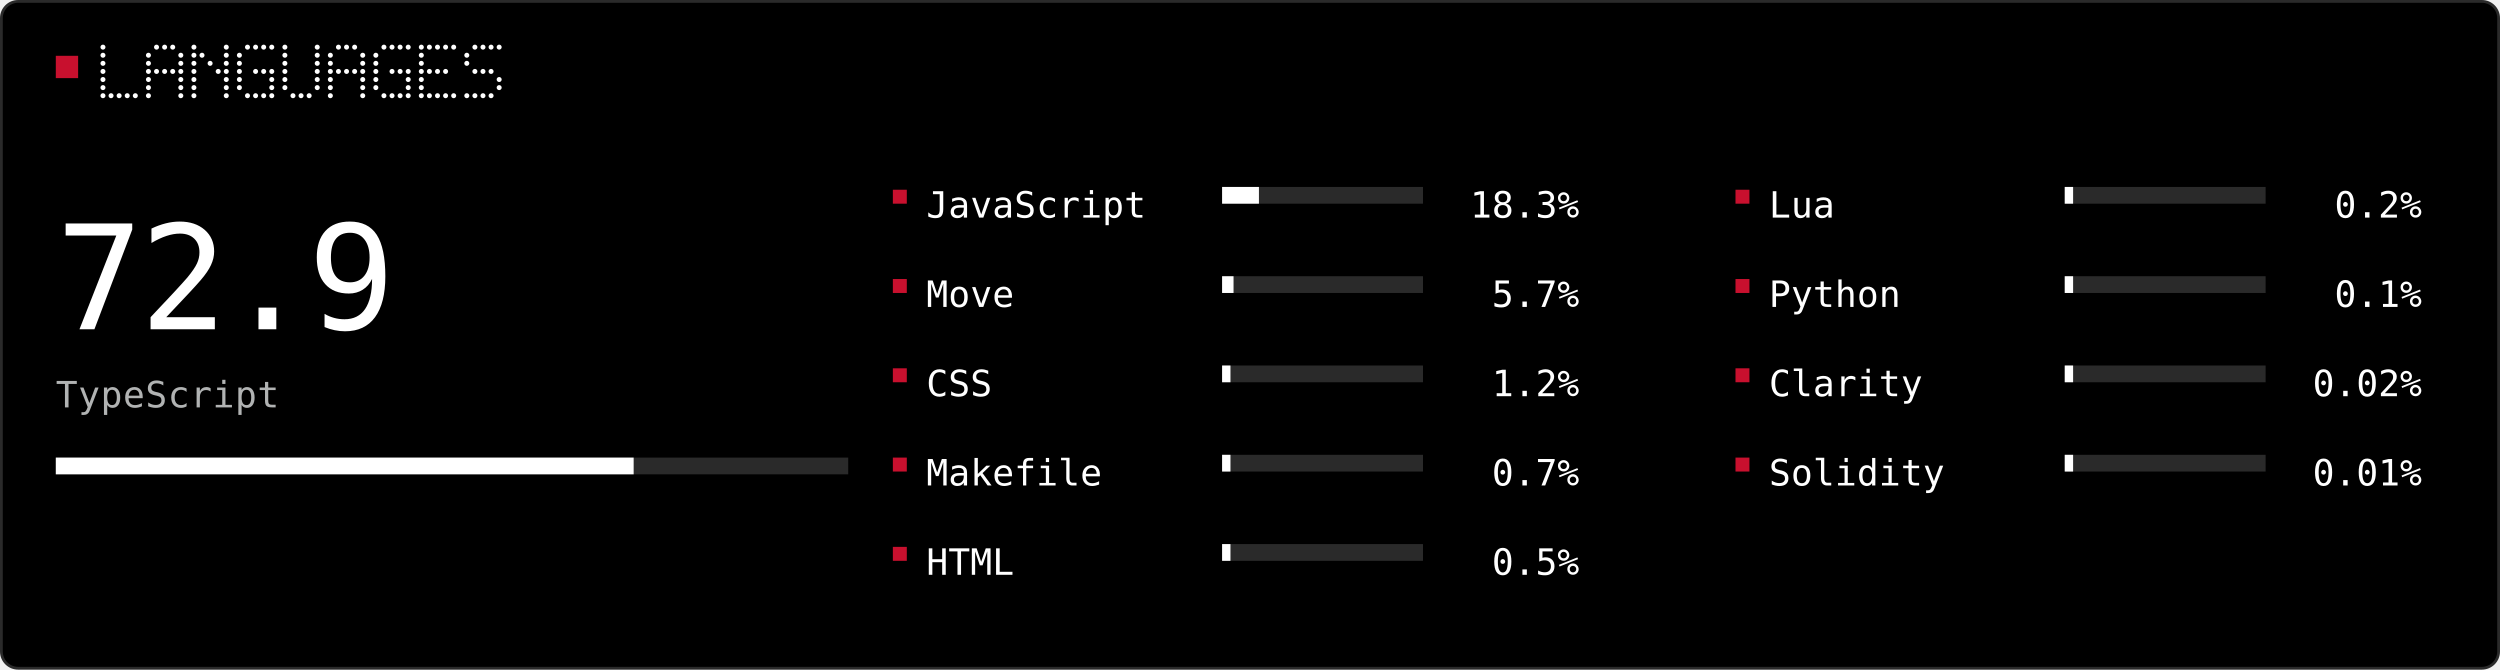
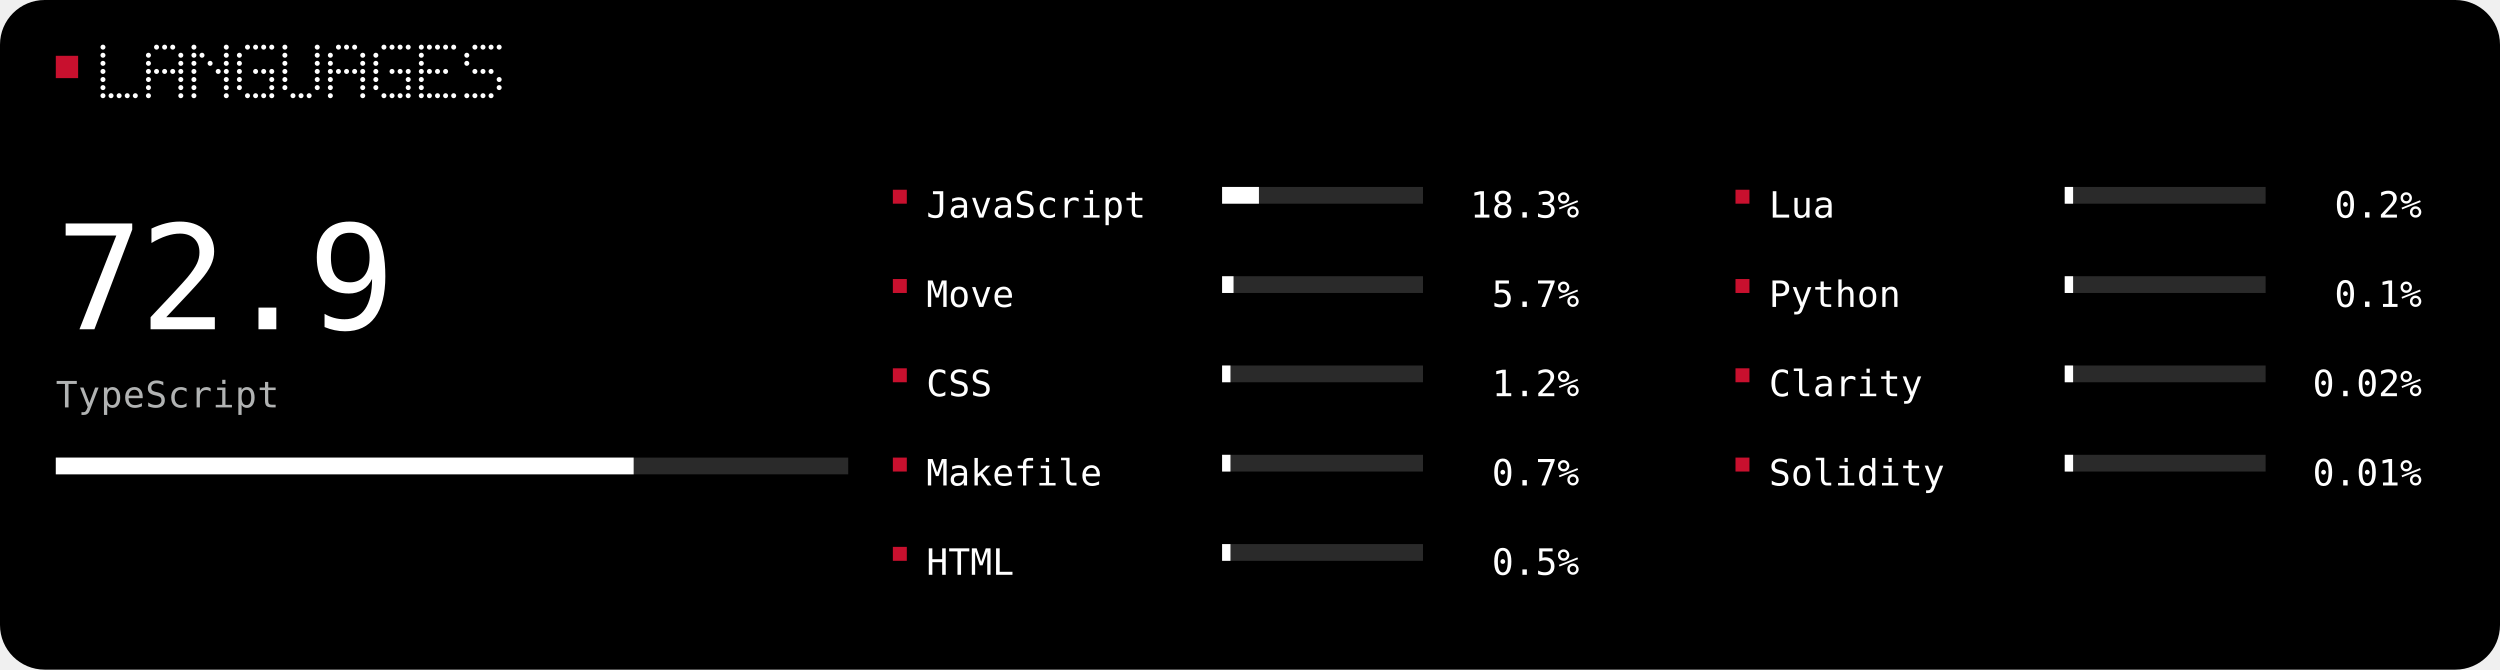
<svg xmlns="http://www.w3.org/2000/svg" width="896" height="240" viewBox="0 0 896 240" role="img">
-   <rect x="0.5" y="0.5" width="895" height="239" rx="6" fill="#000000" stroke="#2A2A2A" stroke-width="1" />
+   <rect width="896" height="240" rx="16" fill="#000000" />
  <rect x="20" y="20" width="8" height="8" fill="#C8102E" />
  <circle cx="36.9" cy="16.9" r="0.90" fill="#FFFFFF" />
  <circle cx="36.9" cy="19.8" r="0.90" fill="#FFFFFF" />
  <circle cx="36.9" cy="22.7" r="0.90" fill="#FFFFFF" />
  <circle cx="36.9" cy="25.6" r="0.90" fill="#FFFFFF" />
  <circle cx="36.9" cy="28.5" r="0.90" fill="#FFFFFF" />
  <circle cx="36.9" cy="31.4" r="0.90" fill="#FFFFFF" />
  <circle cx="36.9" cy="34.3" r="0.90" fill="#FFFFFF" />
  <circle cx="39.8" cy="34.3" r="0.90" fill="#FFFFFF" />
  <circle cx="42.7" cy="34.3" r="0.90" fill="#FFFFFF" />
  <circle cx="45.6" cy="34.3" r="0.90" fill="#FFFFFF" />
  <circle cx="48.5" cy="34.3" r="0.90" fill="#FFFFFF" />
  <circle cx="56.1" cy="16.9" r="0.90" fill="#FFFFFF" />
  <circle cx="59.0" cy="16.9" r="0.90" fill="#FFFFFF" />
  <circle cx="61.9" cy="16.9" r="0.90" fill="#FFFFFF" />
  <circle cx="53.2" cy="19.8" r="0.90" fill="#FFFFFF" />
  <circle cx="64.8" cy="19.8" r="0.90" fill="#FFFFFF" />
  <circle cx="53.2" cy="22.7" r="0.90" fill="#FFFFFF" />
  <circle cx="64.8" cy="22.7" r="0.90" fill="#FFFFFF" />
  <circle cx="53.2" cy="25.6" r="0.90" fill="#FFFFFF" />
  <circle cx="56.1" cy="25.6" r="0.90" fill="#FFFFFF" />
  <circle cx="59.0" cy="25.6" r="0.90" fill="#FFFFFF" />
  <circle cx="61.9" cy="25.6" r="0.90" fill="#FFFFFF" />
  <circle cx="64.8" cy="25.6" r="0.90" fill="#FFFFFF" />
  <circle cx="53.2" cy="28.5" r="0.90" fill="#FFFFFF" />
  <circle cx="64.8" cy="28.5" r="0.90" fill="#FFFFFF" />
  <circle cx="53.2" cy="31.4" r="0.90" fill="#FFFFFF" />
  <circle cx="64.8" cy="31.4" r="0.90" fill="#FFFFFF" />
  <circle cx="53.2" cy="34.3" r="0.90" fill="#FFFFFF" />
  <circle cx="64.8" cy="34.3" r="0.90" fill="#FFFFFF" />
  <circle cx="69.5" cy="16.9" r="0.90" fill="#FFFFFF" />
  <circle cx="81.1" cy="16.9" r="0.90" fill="#FFFFFF" />
  <circle cx="69.5" cy="19.8" r="0.90" fill="#FFFFFF" />
  <circle cx="72.4" cy="19.8" r="0.90" fill="#FFFFFF" />
  <circle cx="81.1" cy="19.8" r="0.90" fill="#FFFFFF" />
  <circle cx="69.5" cy="22.7" r="0.90" fill="#FFFFFF" />
  <circle cx="75.3" cy="22.7" r="0.90" fill="#FFFFFF" />
  <circle cx="81.1" cy="22.7" r="0.90" fill="#FFFFFF" />
  <circle cx="69.5" cy="25.6" r="0.90" fill="#FFFFFF" />
  <circle cx="78.2" cy="25.6" r="0.90" fill="#FFFFFF" />
  <circle cx="81.1" cy="25.6" r="0.90" fill="#FFFFFF" />
  <circle cx="69.5" cy="28.5" r="0.90" fill="#FFFFFF" />
  <circle cx="81.1" cy="28.5" r="0.90" fill="#FFFFFF" />
  <circle cx="69.5" cy="31.4" r="0.90" fill="#FFFFFF" />
  <circle cx="81.1" cy="31.4" r="0.90" fill="#FFFFFF" />
  <circle cx="69.5" cy="34.3" r="0.90" fill="#FFFFFF" />
  <circle cx="81.1" cy="34.3" r="0.90" fill="#FFFFFF" />
  <circle cx="88.7" cy="16.9" r="0.90" fill="#FFFFFF" />
  <circle cx="91.6" cy="16.9" r="0.90" fill="#FFFFFF" />
  <circle cx="94.5" cy="16.9" r="0.90" fill="#FFFFFF" />
  <circle cx="97.4" cy="16.9" r="0.90" fill="#FFFFFF" />
  <circle cx="85.8" cy="19.8" r="0.90" fill="#FFFFFF" />
  <circle cx="85.8" cy="22.7" r="0.90" fill="#FFFFFF" />
  <circle cx="85.8" cy="25.6" r="0.90" fill="#FFFFFF" />
  <circle cx="91.6" cy="25.6" r="0.90" fill="#FFFFFF" />
  <circle cx="94.5" cy="25.6" r="0.90" fill="#FFFFFF" />
  <circle cx="97.4" cy="25.6" r="0.90" fill="#FFFFFF" />
  <circle cx="85.8" cy="28.5" r="0.90" fill="#FFFFFF" />
  <circle cx="97.4" cy="28.5" r="0.90" fill="#FFFFFF" />
  <circle cx="85.8" cy="31.4" r="0.90" fill="#FFFFFF" />
  <circle cx="97.4" cy="31.4" r="0.90" fill="#FFFFFF" />
  <circle cx="88.7" cy="34.3" r="0.90" fill="#FFFFFF" />
  <circle cx="91.6" cy="34.3" r="0.90" fill="#FFFFFF" />
  <circle cx="94.5" cy="34.3" r="0.90" fill="#FFFFFF" />
  <circle cx="97.4" cy="34.3" r="0.90" fill="#FFFFFF" />
  <circle cx="102.1" cy="16.9" r="0.90" fill="#FFFFFF" />
  <circle cx="113.7" cy="16.9" r="0.90" fill="#FFFFFF" />
  <circle cx="102.1" cy="19.8" r="0.90" fill="#FFFFFF" />
  <circle cx="113.7" cy="19.8" r="0.90" fill="#FFFFFF" />
  <circle cx="102.1" cy="22.7" r="0.90" fill="#FFFFFF" />
  <circle cx="113.7" cy="22.7" r="0.90" fill="#FFFFFF" />
  <circle cx="102.1" cy="25.6" r="0.90" fill="#FFFFFF" />
  <circle cx="113.7" cy="25.6" r="0.90" fill="#FFFFFF" />
  <circle cx="102.1" cy="28.5" r="0.90" fill="#FFFFFF" />
  <circle cx="113.7" cy="28.5" r="0.90" fill="#FFFFFF" />
  <circle cx="102.1" cy="31.4" r="0.90" fill="#FFFFFF" />
  <circle cx="113.7" cy="31.4" r="0.90" fill="#FFFFFF" />
  <circle cx="105.0" cy="34.3" r="0.90" fill="#FFFFFF" />
  <circle cx="107.9" cy="34.3" r="0.90" fill="#FFFFFF" />
  <circle cx="110.8" cy="34.3" r="0.90" fill="#FFFFFF" />
  <circle cx="121.3" cy="16.9" r="0.90" fill="#FFFFFF" />
  <circle cx="124.2" cy="16.9" r="0.90" fill="#FFFFFF" />
  <circle cx="127.1" cy="16.9" r="0.90" fill="#FFFFFF" />
  <circle cx="118.4" cy="19.8" r="0.90" fill="#FFFFFF" />
  <circle cx="130.0" cy="19.8" r="0.90" fill="#FFFFFF" />
  <circle cx="118.4" cy="22.7" r="0.90" fill="#FFFFFF" />
  <circle cx="130.0" cy="22.7" r="0.90" fill="#FFFFFF" />
  <circle cx="118.4" cy="25.6" r="0.90" fill="#FFFFFF" />
  <circle cx="121.3" cy="25.6" r="0.90" fill="#FFFFFF" />
  <circle cx="124.2" cy="25.6" r="0.90" fill="#FFFFFF" />
  <circle cx="127.1" cy="25.6" r="0.90" fill="#FFFFFF" />
  <circle cx="130.0" cy="25.6" r="0.90" fill="#FFFFFF" />
  <circle cx="118.4" cy="28.5" r="0.90" fill="#FFFFFF" />
  <circle cx="130.0" cy="28.5" r="0.90" fill="#FFFFFF" />
  <circle cx="118.4" cy="31.4" r="0.90" fill="#FFFFFF" />
  <circle cx="130.0" cy="31.4" r="0.90" fill="#FFFFFF" />
  <circle cx="118.4" cy="34.3" r="0.90" fill="#FFFFFF" />
  <circle cx="130.0" cy="34.3" r="0.90" fill="#FFFFFF" />
  <circle cx="137.6" cy="16.9" r="0.90" fill="#FFFFFF" />
  <circle cx="140.5" cy="16.9" r="0.90" fill="#FFFFFF" />
  <circle cx="143.4" cy="16.9" r="0.90" fill="#FFFFFF" />
  <circle cx="146.3" cy="16.9" r="0.90" fill="#FFFFFF" />
  <circle cx="134.7" cy="19.8" r="0.90" fill="#FFFFFF" />
  <circle cx="134.7" cy="22.7" r="0.90" fill="#FFFFFF" />
  <circle cx="134.7" cy="25.6" r="0.90" fill="#FFFFFF" />
  <circle cx="140.5" cy="25.6" r="0.90" fill="#FFFFFF" />
  <circle cx="143.4" cy="25.6" r="0.90" fill="#FFFFFF" />
  <circle cx="146.3" cy="25.6" r="0.90" fill="#FFFFFF" />
  <circle cx="134.7" cy="28.5" r="0.90" fill="#FFFFFF" />
  <circle cx="146.3" cy="28.5" r="0.90" fill="#FFFFFF" />
  <circle cx="134.7" cy="31.4" r="0.90" fill="#FFFFFF" />
  <circle cx="146.3" cy="31.4" r="0.90" fill="#FFFFFF" />
  <circle cx="137.6" cy="34.3" r="0.90" fill="#FFFFFF" />
  <circle cx="140.5" cy="34.3" r="0.90" fill="#FFFFFF" />
  <circle cx="143.4" cy="34.3" r="0.90" fill="#FFFFFF" />
  <circle cx="146.3" cy="34.3" r="0.90" fill="#FFFFFF" />
  <circle cx="151.0" cy="16.9" r="0.90" fill="#FFFFFF" />
  <circle cx="153.9" cy="16.9" r="0.90" fill="#FFFFFF" />
  <circle cx="156.8" cy="16.9" r="0.90" fill="#FFFFFF" />
  <circle cx="159.7" cy="16.9" r="0.90" fill="#FFFFFF" />
  <circle cx="162.6" cy="16.9" r="0.90" fill="#FFFFFF" />
  <circle cx="151.0" cy="19.8" r="0.90" fill="#FFFFFF" />
  <circle cx="151.0" cy="22.7" r="0.90" fill="#FFFFFF" />
  <circle cx="151.0" cy="25.6" r="0.90" fill="#FFFFFF" />
  <circle cx="153.9" cy="25.6" r="0.90" fill="#FFFFFF" />
  <circle cx="156.8" cy="25.6" r="0.90" fill="#FFFFFF" />
  <circle cx="159.7" cy="25.6" r="0.90" fill="#FFFFFF" />
  <circle cx="151.0" cy="28.5" r="0.90" fill="#FFFFFF" />
  <circle cx="151.0" cy="31.4" r="0.90" fill="#FFFFFF" />
  <circle cx="151.0" cy="34.3" r="0.90" fill="#FFFFFF" />
  <circle cx="153.9" cy="34.3" r="0.90" fill="#FFFFFF" />
  <circle cx="156.8" cy="34.3" r="0.90" fill="#FFFFFF" />
  <circle cx="159.7" cy="34.3" r="0.90" fill="#FFFFFF" />
  <circle cx="162.6" cy="34.3" r="0.90" fill="#FFFFFF" />
  <circle cx="170.2" cy="16.9" r="0.90" fill="#FFFFFF" />
  <circle cx="173.1" cy="16.9" r="0.90" fill="#FFFFFF" />
  <circle cx="176.0" cy="16.9" r="0.90" fill="#FFFFFF" />
  <circle cx="178.9" cy="16.9" r="0.90" fill="#FFFFFF" />
  <circle cx="167.3" cy="19.8" r="0.90" fill="#FFFFFF" />
  <circle cx="167.3" cy="22.7" r="0.90" fill="#FFFFFF" />
  <circle cx="170.2" cy="25.6" r="0.90" fill="#FFFFFF" />
  <circle cx="173.1" cy="25.6" r="0.90" fill="#FFFFFF" />
  <circle cx="176.0" cy="25.6" r="0.90" fill="#FFFFFF" />
  <circle cx="178.9" cy="28.5" r="0.90" fill="#FFFFFF" />
  <circle cx="178.9" cy="31.4" r="0.90" fill="#FFFFFF" />
  <circle cx="167.3" cy="34.3" r="0.90" fill="#FFFFFF" />
  <circle cx="170.2" cy="34.3" r="0.90" fill="#FFFFFF" />
  <circle cx="173.1" cy="34.3" r="0.90" fill="#FFFFFF" />
  <circle cx="176.0" cy="34.3" r="0.90" fill="#FFFFFF" />
  <text x="20" y="118" fill="#FFFFFF" text-anchor="start" font-family="ui-monospace, Geist Mono, monospace" font-size="52" letter-spacing="-1.2" dominant-baseline="auto">72.9</text>
  <text x="20" y="146" fill="#B1B3B3" text-anchor="start" font-family="ui-monospace, Geist Mono, monospace" font-size="13" letter-spacing="0.2" dominant-baseline="auto">TypeScript</text>
  <rect x="20.0" y="164.0" width="284.0" height="6" fill="#2A2A2A" />
  <rect x="20.0" y="164.0" width="207.1" height="6" fill="#FFFFFF" />
  <rect x="320.0" y="68" width="5" height="5" fill="#C8102E" />
  <text x="332.0" y="78" fill="#FFFFFF" text-anchor="start" font-family="ui-monospace, Geist Mono, monospace" font-size="13" letter-spacing="0.05" dominant-baseline="auto">JavaScript</text>
  <rect x="438.0" y="67.0" width="72.0" height="6" fill="#2A2A2A" />
  <rect x="438.0" y="67.0" width="13.2" height="6" fill="#FFFFFF" />
  <text x="566.0" y="78" fill="#FFFFFF" text-anchor="end" font-family="ui-monospace, Geist Mono, monospace" font-size="13" letter-spacing="0" dominant-baseline="auto">18.3%</text>
  <rect x="320.0" y="100" width="5" height="5" fill="#C8102E" />
  <text x="332.0" y="110" fill="#FFFFFF" text-anchor="start" font-family="ui-monospace, Geist Mono, monospace" font-size="13" letter-spacing="0.05" dominant-baseline="auto">Move</text>
  <rect x="438.0" y="99.0" width="72.0" height="6" fill="#2A2A2A" />
  <rect x="438.0" y="99.0" width="4.1" height="6" fill="#FFFFFF" />
  <text x="566.0" y="110" fill="#FFFFFF" text-anchor="end" font-family="ui-monospace, Geist Mono, monospace" font-size="13" letter-spacing="0" dominant-baseline="auto">5.7%</text>
  <rect x="320.0" y="132" width="5" height="5" fill="#C8102E" />
  <text x="332.0" y="142" fill="#FFFFFF" text-anchor="start" font-family="ui-monospace, Geist Mono, monospace" font-size="13" letter-spacing="0.05" dominant-baseline="auto">CSS</text>
  <rect x="438.0" y="131.0" width="72.0" height="6" fill="#2A2A2A" />
  <rect x="438.0" y="131.0" width="3.0" height="6" fill="#FFFFFF" />
  <text x="566.0" y="142" fill="#FFFFFF" text-anchor="end" font-family="ui-monospace, Geist Mono, monospace" font-size="13" letter-spacing="0" dominant-baseline="auto">1.2%</text>
  <rect x="320.0" y="164" width="5" height="5" fill="#C8102E" />
  <text x="332.0" y="174" fill="#FFFFFF" text-anchor="start" font-family="ui-monospace, Geist Mono, monospace" font-size="13" letter-spacing="0.05" dominant-baseline="auto">Makefile</text>
  <rect x="438.0" y="163.0" width="72.0" height="6" fill="#2A2A2A" />
  <rect x="438.0" y="163.0" width="3.0" height="6" fill="#FFFFFF" />
  <text x="566.0" y="174" fill="#FFFFFF" text-anchor="end" font-family="ui-monospace, Geist Mono, monospace" font-size="13" letter-spacing="0" dominant-baseline="auto">0.7%</text>
  <rect x="320.0" y="196" width="5" height="5" fill="#C8102E" />
  <text x="332.0" y="206" fill="#FFFFFF" text-anchor="start" font-family="ui-monospace, Geist Mono, monospace" font-size="13" letter-spacing="0.05" dominant-baseline="auto">HTML</text>
  <rect x="438.0" y="195.0" width="72.0" height="6" fill="#2A2A2A" />
  <rect x="438.0" y="195.0" width="3.0" height="6" fill="#FFFFFF" />
  <text x="566.0" y="206" fill="#FFFFFF" text-anchor="end" font-family="ui-monospace, Geist Mono, monospace" font-size="13" letter-spacing="0" dominant-baseline="auto">0.5%</text>
  <rect x="622.0" y="68" width="5" height="5" fill="#C8102E" />
  <text x="634.0" y="78" fill="#FFFFFF" text-anchor="start" font-family="ui-monospace, Geist Mono, monospace" font-size="13" letter-spacing="0.05" dominant-baseline="auto">Lua</text>
  <rect x="740.0" y="67.0" width="72.0" height="6" fill="#2A2A2A" />
  <rect x="740.0" y="67.0" width="3.0" height="6" fill="#FFFFFF" />
  <text x="868.0" y="78" fill="#FFFFFF" text-anchor="end" font-family="ui-monospace, Geist Mono, monospace" font-size="13" letter-spacing="0" dominant-baseline="auto">0.2%</text>
  <rect x="622.0" y="100" width="5" height="5" fill="#C8102E" />
  <text x="634.0" y="110" fill="#FFFFFF" text-anchor="start" font-family="ui-monospace, Geist Mono, monospace" font-size="13" letter-spacing="0.05" dominant-baseline="auto">Python</text>
  <rect x="740.0" y="99.0" width="72.0" height="6" fill="#2A2A2A" />
  <rect x="740.0" y="99.0" width="3.0" height="6" fill="#FFFFFF" />
  <text x="868.0" y="110" fill="#FFFFFF" text-anchor="end" font-family="ui-monospace, Geist Mono, monospace" font-size="13" letter-spacing="0" dominant-baseline="auto">0.1%</text>
  <rect x="622.0" y="132" width="5" height="5" fill="#C8102E" />
  <text x="634.0" y="142" fill="#FFFFFF" text-anchor="start" font-family="ui-monospace, Geist Mono, monospace" font-size="13" letter-spacing="0.05" dominant-baseline="auto">Clarity</text>
  <rect x="740.0" y="131.0" width="72.0" height="6" fill="#2A2A2A" />
  <rect x="740.0" y="131.0" width="3.0" height="6" fill="#FFFFFF" />
  <text x="868.0" y="142" fill="#FFFFFF" text-anchor="end" font-family="ui-monospace, Geist Mono, monospace" font-size="13" letter-spacing="0" dominant-baseline="auto">0.02%</text>
  <rect x="622.0" y="164" width="5" height="5" fill="#C8102E" />
  <text x="634.0" y="174" fill="#FFFFFF" text-anchor="start" font-family="ui-monospace, Geist Mono, monospace" font-size="13" letter-spacing="0.05" dominant-baseline="auto">Solidity</text>
  <rect x="740.0" y="163.0" width="72.0" height="6" fill="#2A2A2A" />
  <rect x="740.0" y="163.0" width="3.0" height="6" fill="#FFFFFF" />
  <text x="868.0" y="174" fill="#FFFFFF" text-anchor="end" font-family="ui-monospace, Geist Mono, monospace" font-size="13" letter-spacing="0" dominant-baseline="auto">0.01%</text>
</svg>
